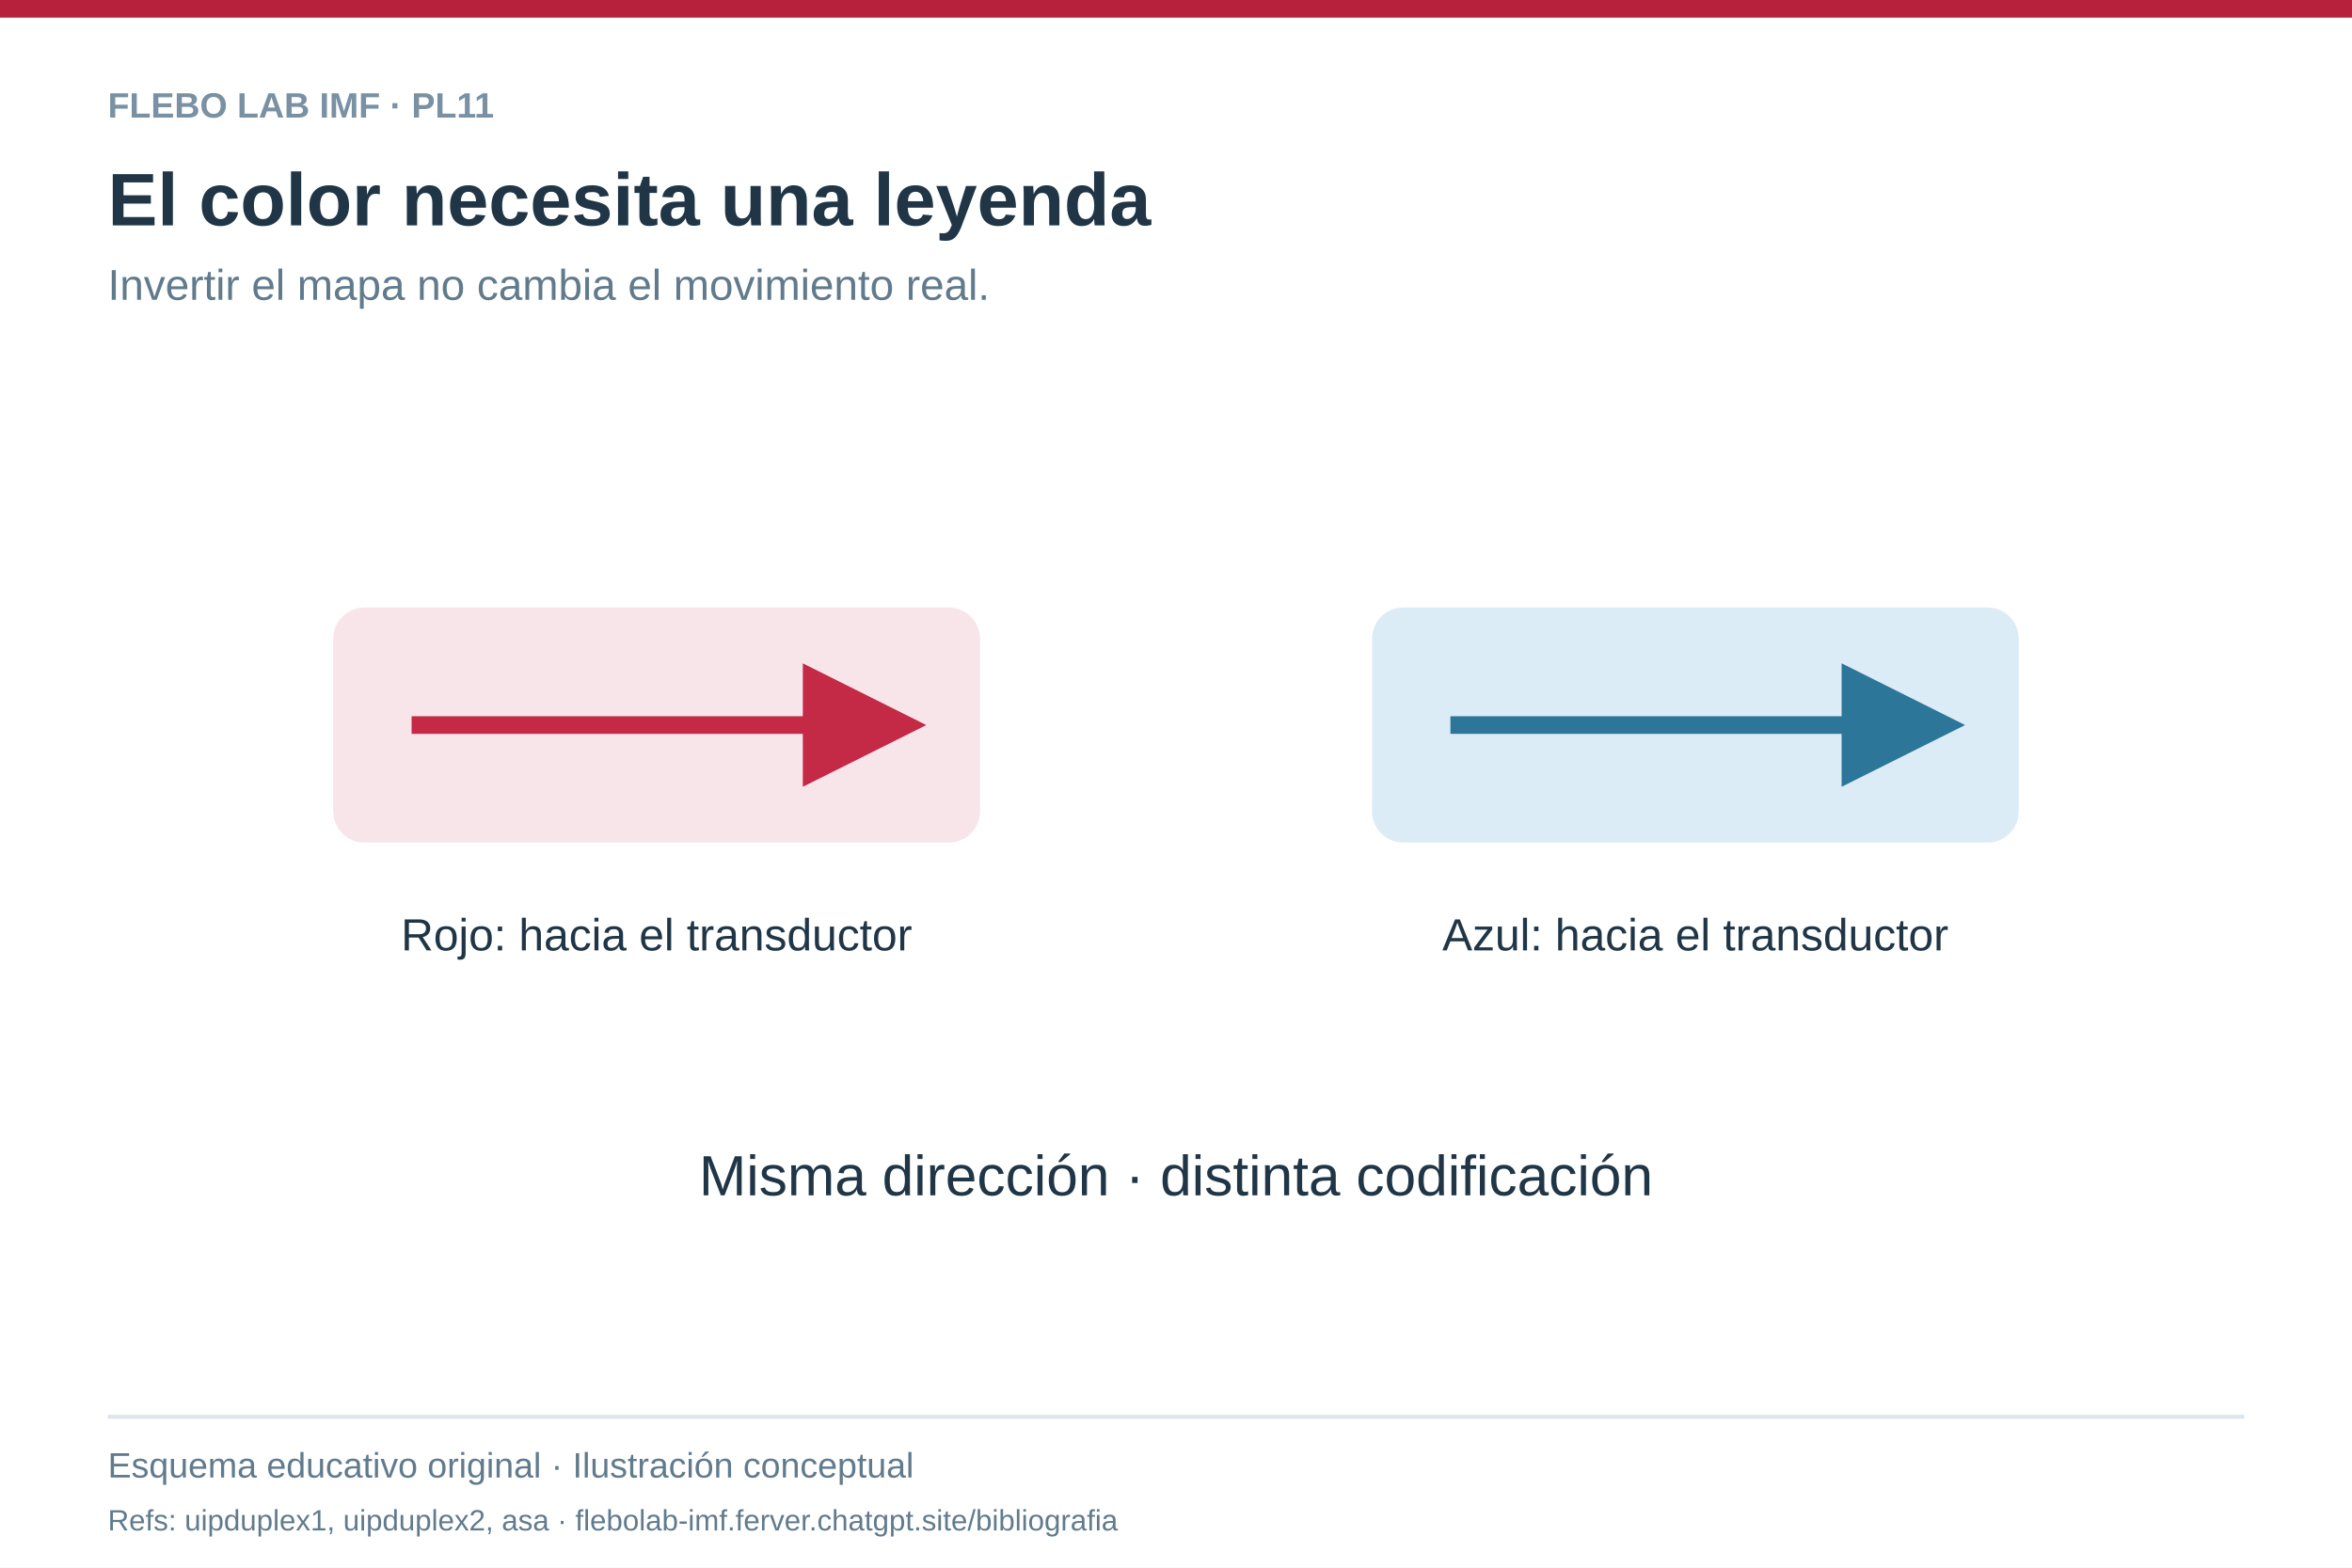
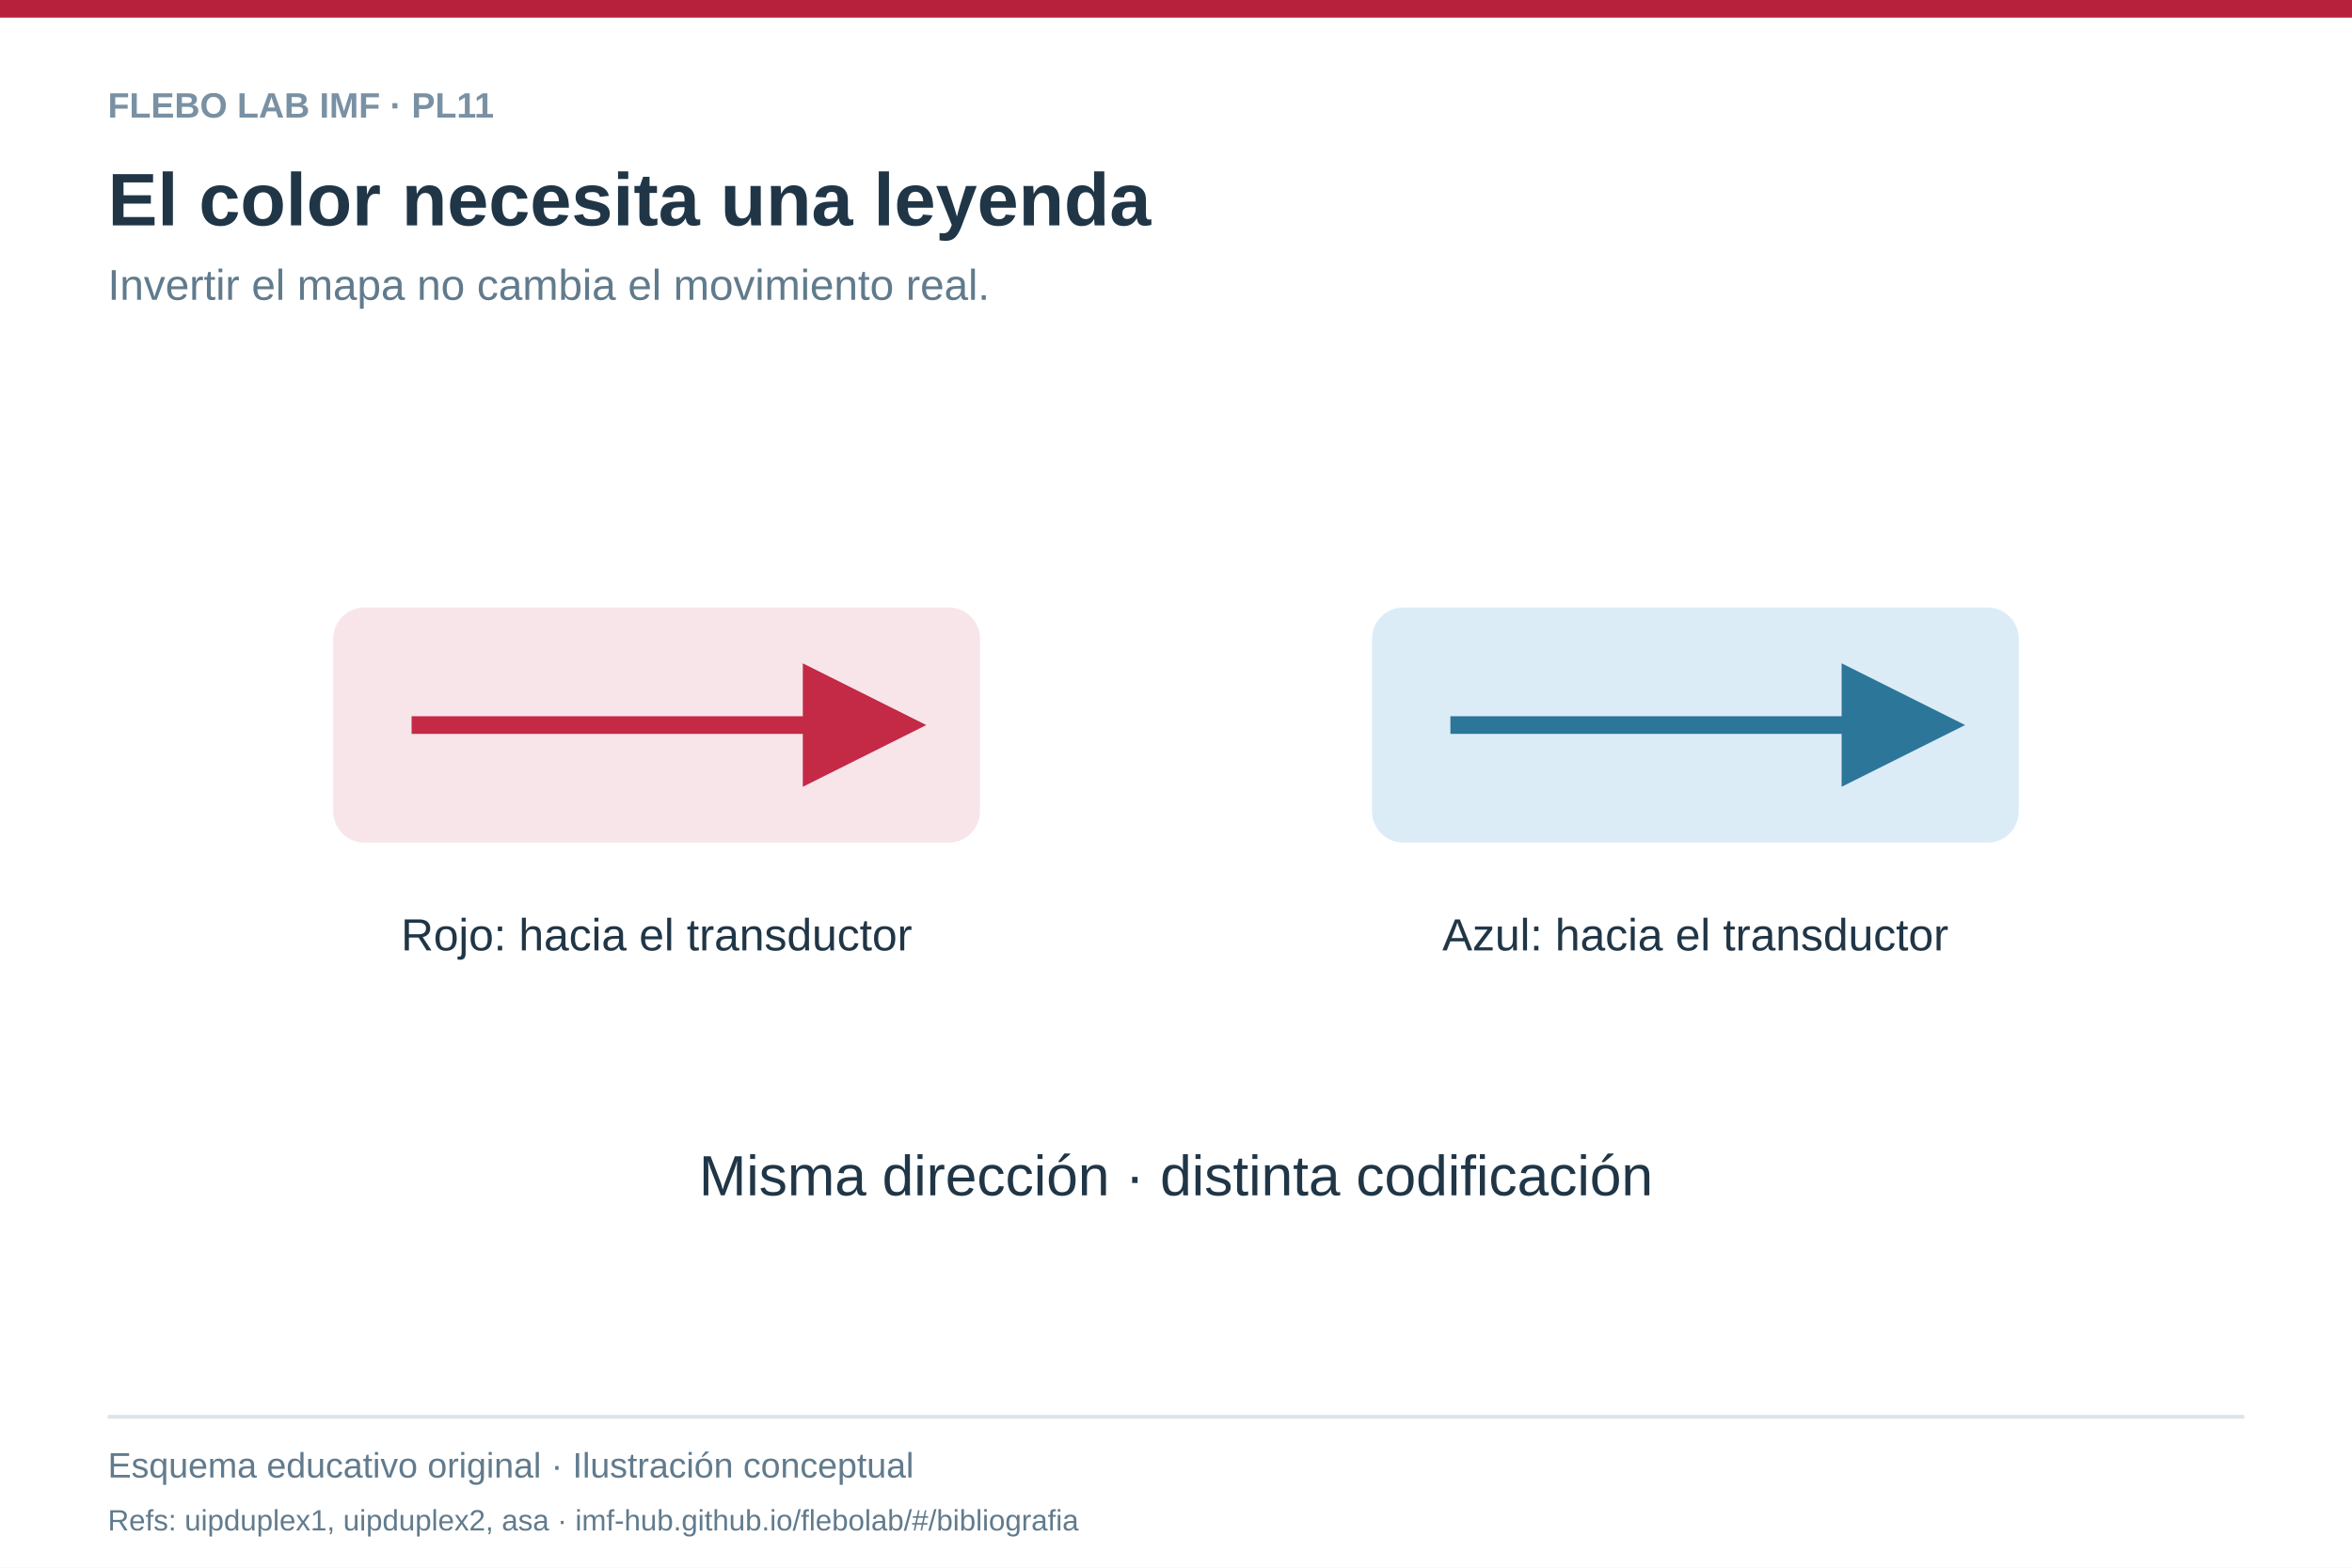
<svg xmlns="http://www.w3.org/2000/svg" width="1200" height="800" viewBox="0 0 1200 800" role="img" aria-labelledby="title desc">
  <defs>
    <marker id="arrow" viewBox="0 0 10 10" refX="8" refY="5" markerWidth="7" markerHeight="7" orient="auto-start-reverse">
      <path d="M0,0 L10,5 L0,10 z" fill="context-stroke" />
    </marker>
  </defs>
  <style>text{font-family:Arial,Helvetica,sans-serif}.static{display:none}@media(prefers-reduced-motion:reduce){.moving{display:none}.static{display:inline}}</style>
  <rect width="1200" height="800" fill="#fff" />
  <rect width="1200" height="9" fill="#b7213c" />
  <text x="55" y="60" fill="#7a91a4" font-size="18" font-weight="700" text-anchor="start">FLEBO LAB IMF · PL11</text>
  <text x="55" y="115" fill="#203647" font-size="38" font-weight="700" text-anchor="start">El color necesita una leyenda</text>
  <text x="55" y="153" fill="#617b8d" font-size="22" font-weight="400" text-anchor="start">Invertir el mapa no cambia el movimiento real.</text>
  <rect x="170" y="310" width="330" height="120" rx="16" fill="#f7e5e9" stroke="none" />
  <line x1="210" y1="370" x2="460" y2="370" stroke="#c42946" stroke-width="9" marker-end="url(#arrow)" />
  <rect x="700" y="310" width="330" height="120" rx="16" fill="#dcecf7" stroke="none" />
  <line x1="740" y1="370" x2="990" y2="370" stroke="#2c769a" stroke-width="9" marker-end="url(#arrow)" />
  <text x="335" y="485" fill="#203647" font-size="23" font-weight="400" text-anchor="middle">Rojo: hacia el transductor</text>
  <text x="865" y="485" fill="#203647" font-size="23" font-weight="400" text-anchor="middle">Azul: hacia el transductor</text>
  <text x="600" y="610" fill="#203647" font-size="29" font-weight="400" text-anchor="middle">Misma dirección · distinta codificación</text>
  <line x1="55" y1="723" x2="1145" y2="723" stroke="#dce5eb" stroke-width="2" />
  <text x="55" y="754" fill="#617b8d" font-size="18" font-weight="400" text-anchor="start">Esquema educativo original · Ilustración conceptual</text>
-   <text x="55" y="781" fill="#617b8d" font-size="15" font-weight="400" text-anchor="start">Refs: uipduplex1, uipduplex2, asa · flebolab-imf.ferver.chatgpt.site/bibliografia</text>
+   <text x="55" y="781" fill="#617b8d" font-size="15" font-weight="400" text-anchor="start">Refs: uipduplex1, uipduplex2, asa · imf-hub.github.io/flebolab/#/bibliografia</text>
</svg>
